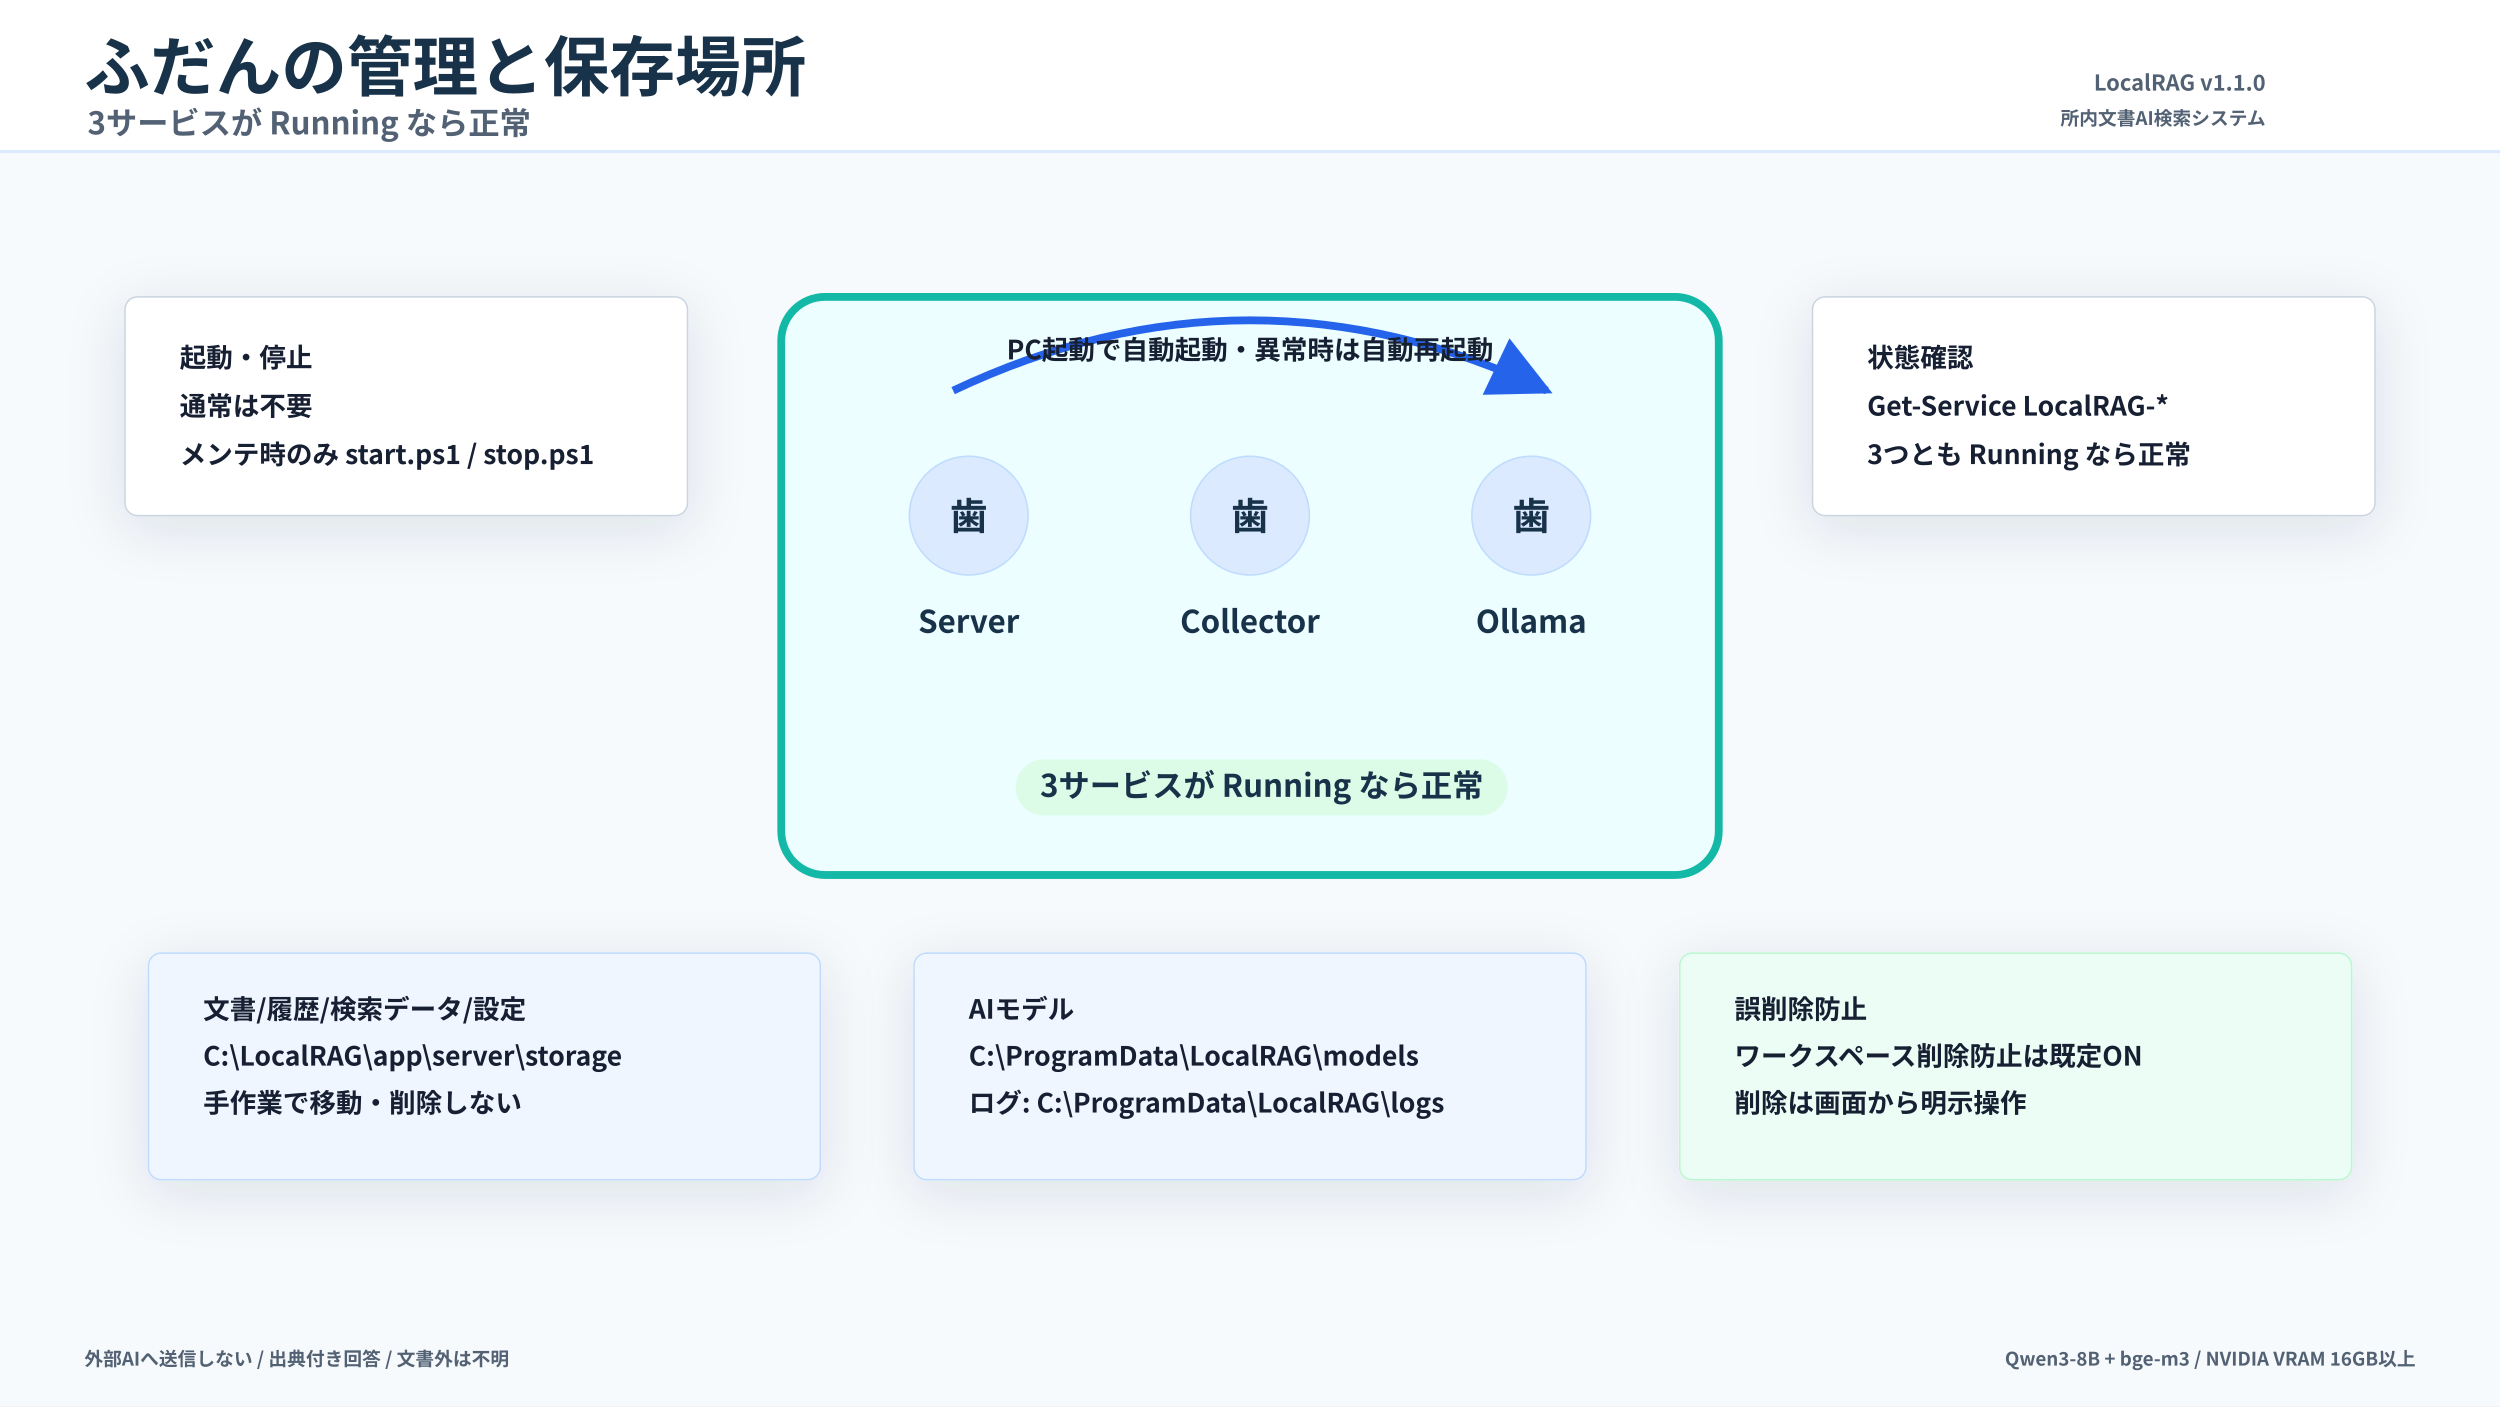
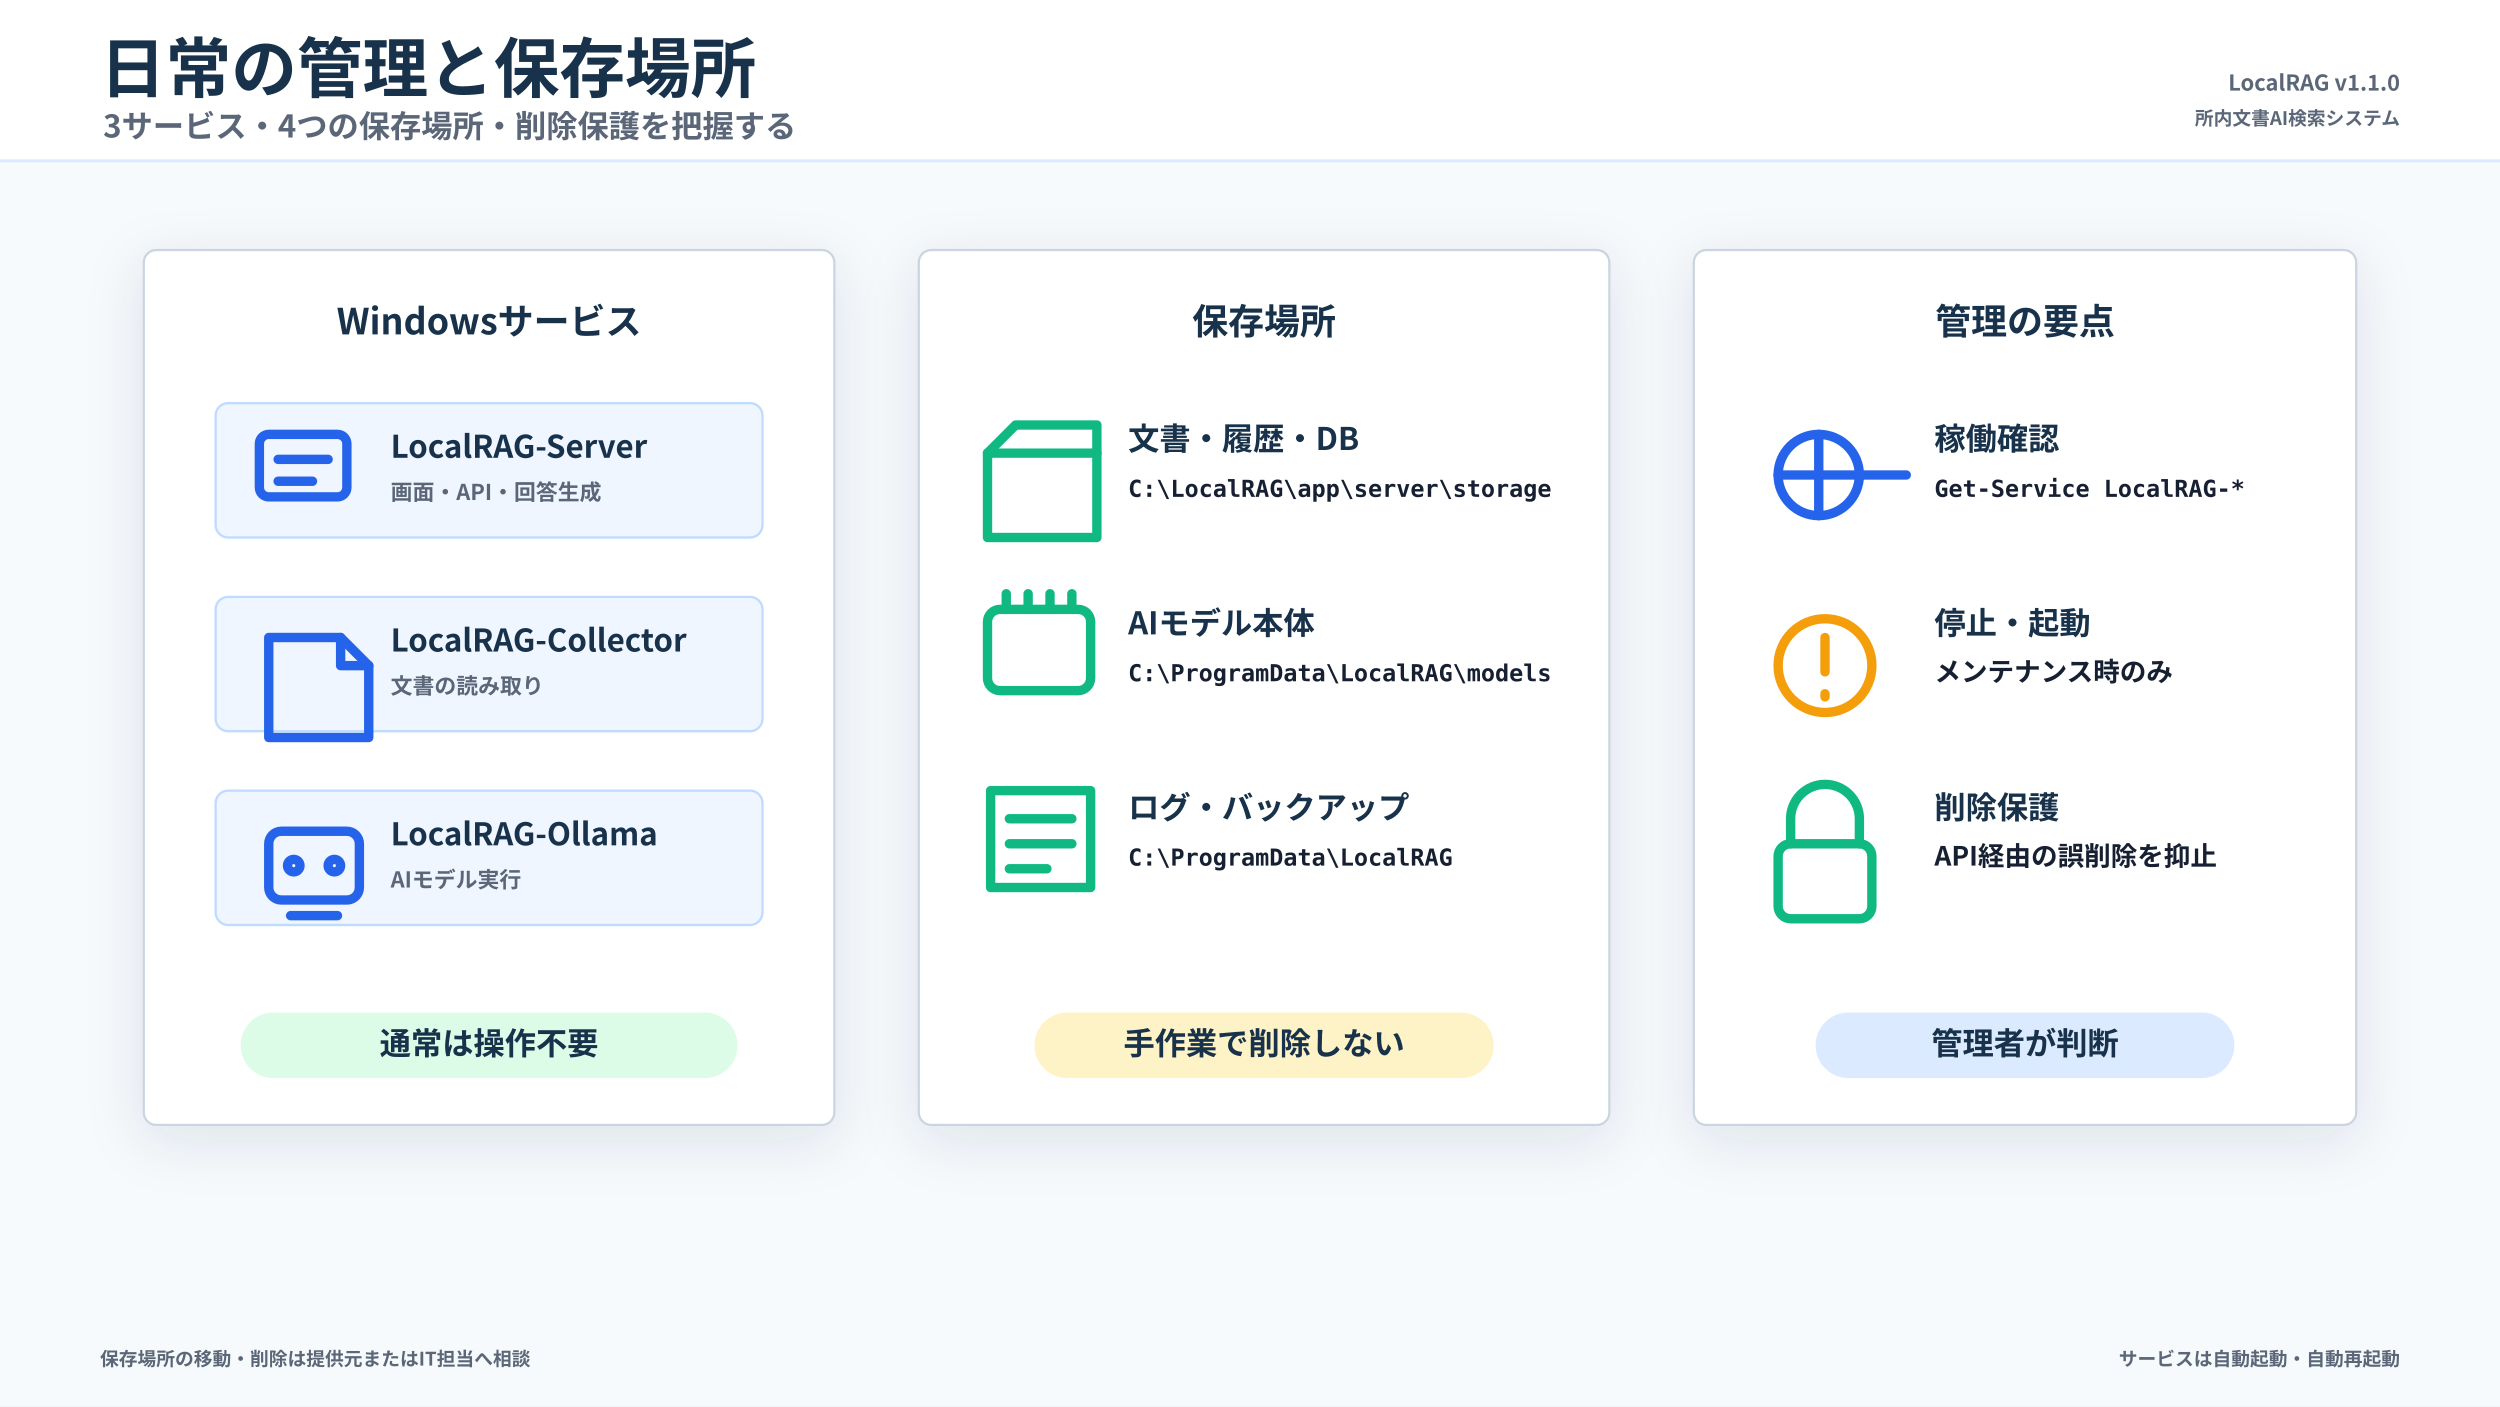
- <svg xmlns="http://www.w3.org/2000/svg" width="1600" height="900" viewBox="0 0 1600 900" role="img" aria-label="ふだんの管理と保存場所">
+ <svg xmlns="http://www.w3.org/2000/svg" width="1600" height="900" viewBox="0 0 1600 900" role="img" aria-label="日常の管理と保存場所">
  <defs>
    <style>
      .jp { font-family: 'Yu Gothic UI','Yu Gothic','Meiryo','Noto Sans CJK JP',sans-serif; }
      .mono { font-family: 'Cascadia Mono','Consolas','Yu Gothic UI',monospace; }
-       .title { font-size:42px;font-weight:800;fill:#18324a; }
-       .subtitle { font-size:20px;font-weight:650;fill:#526173; }
-       .h2 { font-size:24px;font-weight:800;fill:#18324a; }
-       .h3 { font-size:20px;font-weight:800;fill:#18324a; }
+       .title { font-size:42px;font-weight:800;fill:#17324a; }
+       .subtitle { font-size:20px;font-weight:650;fill:#5b6778; }
+       .h2 { font-size:23px;font-weight:800;fill:#17324a; }
+       .h3 { font-size:20px;font-weight:800;fill:#17324a; }
      .body { font-size:17px;font-weight:650;fill:#172033; }
-       .small { font-size:14px;font-weight:650;fill:#526173; }
-       .tiny { font-size:12px;font-weight:650;fill:#526173; }
-       .monoText { font-size:16px;font-weight:700;fill:#172033; }
+       .small { font-size:14px;font-weight:650;fill:#5b6778; }
+       .tiny { font-size:12px;font-weight:650;fill:#5b6778; }
+       .monoText { font-size:15px;font-weight:700;fill:#172033; }
      .white { fill:#fff; }
-       .shadow { filter: drop-shadow(0 8px 18px rgba(24,50,74,.12)); }
+       .card { fill:#fff;stroke:#cbd5e1;stroke-width:1.5;rx:8; }
+       .softBlue { fill:#eff6ff;stroke:#bfdbfe;stroke-width:1.5;rx:8; }
+       .softGreen { fill:#ecfdf5;stroke:#bbf7d0;stroke-width:1.5;rx:8; }
+       .softAmber { fill:#fffbeb;stroke:#fde68a;stroke-width:1.5;rx:8; }
+       .softRed { fill:#fff1f2;stroke:#fecdd3;stroke-width:1.5;rx:8; }
+       .shadow { filter: drop-shadow(0 9px 18px rgba(23,50,74,.11)); }
+       .icon { fill:none;stroke:#2563eb;stroke-width:6;stroke-linecap:round;stroke-linejoin:round; }
+       .iconG { fill:none;stroke:#10b981;stroke-width:6;stroke-linecap:round;stroke-linejoin:round; }
+       .iconA { fill:none;stroke:#f59e0b;stroke-width:6;stroke-linecap:round;stroke-linejoin:round; }
+       .iconR { fill:none;stroke:#dc2626;stroke-width:6;stroke-linecap:round;stroke-linejoin:round; }
+       .chipBlue { fill:#dbeafe; }
+       .chipGreen { fill:#dcfce7; }
+       .chipAmber { fill:#fef3c7; }
+       .chipRed { fill:#fee2e2; }
    </style>
    <marker id="arrow" viewBox="0 0 10 10" refX="9" refY="5" markerWidth="8" markerHeight="8" orient="auto">
      <path d="M0 0L10 5L0 10z" fill="#2563eb" />
    </marker>
    <marker id="arrowG" viewBox="0 0 10 10" refX="9" refY="5" markerWidth="8" markerHeight="8" orient="auto">
      <path d="M0 0L10 5L0 10z" fill="#10b981" />
    </marker>
  </defs>
  <rect width="1600" height="900" fill="#f7fafc" />
-   <rect width="1600" height="98" fill="#fff" />
-   <rect y="96" width="1600" height="2" fill="#dbeafe" />
-   <text class="jp title" x="54" y="58">ふだんの管理と保存場所</text>
-   <text class="jp subtitle" x="56" y="86">3サービスが Running なら正常</text>
-   <text class="jp small" x="1450" y="58" text-anchor="end">LocalRAG v1.1.0</text>
-   <text class="jp tiny" x="1450" y="80" text-anchor="end">所内文書AI検索システム</text>
-   <rect x="500" y="190" width="600" height="370" rx="28" fill="#ecfeff" stroke="#14b8a6" stroke-width="5" />
-   <circle cx="620" cy="330" r="38" fill="#dbeafe" stroke="#bfdbfe" />
-   <text class="jp h2" x="620" y="339" text-anchor="middle">歯</text>
-   <text class="jp h3" x="620" y="405" text-anchor="middle">Server</text>
-   <circle cx="800" cy="330" r="38" fill="#dbeafe" stroke="#bfdbfe" />
-   <text class="jp h2" x="800" y="339" text-anchor="middle">歯</text>
-   <text class="jp h3" x="800" y="405" text-anchor="middle">Collector</text>
-   <circle cx="980" cy="330" r="38" fill="#dbeafe" stroke="#bfdbfe" />
-   <text class="jp h2" x="980" y="339" text-anchor="middle">歯</text>
-   <text class="jp h3" x="980" y="405" text-anchor="middle">Ollama</text>
-   <path d="M610 250 Q800 160 990 250" fill="none" stroke="#2563eb" stroke-width="5" marker-end="url(#arrow)" />
-   <text class="jp body" x="800" y="230" text-anchor="middle">PC起動で自動起動・異常時は自動再起動</text>
-   <rect class="shadow" x="80" y="190" width="360" height="140" rx="8" fill="#fff" stroke="#cbd5e1" />
-   <text class="jp body" x="115" y="235" text-anchor="start">起動・停止</text>
-   <text class="jp body" x="115" y="266" text-anchor="start">通常は不要</text>
-   <text class="jp body" x="115" y="297" text-anchor="start">メンテ時のみ start.ps1 / stop.ps1</text>
-   <rect class="shadow" x="1160" y="190" width="360" height="140" rx="8" fill="#fff" stroke="#cbd5e1" />
-   <text class="jp body" x="1195" y="235" text-anchor="start">状態確認</text>
-   <text class="jp body" x="1195" y="266" text-anchor="start">Get-Service LocalRAG-*</text>
-   <text class="jp body" x="1195" y="297" text-anchor="start">3つとも Running なら正常</text>
-   <rect class="shadow" x="95" y="610" width="430" height="145" rx="8" fill="#eff6ff" stroke="#bfdbfe" />
-   <text class="jp body" x="130" y="652" text-anchor="start">文書/履歴/検索データ/設定</text>
-   <text class="jp body" x="130" y="682" text-anchor="start">C:\LocalRAG\app\server\storage</text>
-   <text class="jp body" x="130" y="712" text-anchor="start">手作業で移動・削除しない</text>
-   <rect class="shadow" x="585" y="610" width="430" height="145" rx="8" fill="#eff6ff" stroke="#bfdbfe" />
-   <text class="jp body" x="620" y="652" text-anchor="start">AIモデル</text>
-   <text class="jp body" x="620" y="682" text-anchor="start">C:\ProgramData\LocalRAG\models</text>
-   <text class="jp body" x="620" y="712" text-anchor="start">ログ: C:\ProgramData\LocalRAG\logs</text>
-   <rect class="shadow" x="1075" y="610" width="430" height="145" rx="8" fill="#ecfdf5" stroke="#bbf7d0" />
-   <text class="jp body" x="1110" y="652" text-anchor="start">誤削除防止</text>
-   <text class="jp body" x="1110" y="682" text-anchor="start">ワークスペース削除防止は既定ON</text>
-   <text class="jp body" x="1110" y="712" text-anchor="start">削除は画面から明示操作</text>
-   <rect x="650" y="486" width="315" height="36" rx="18" fill="#dcfce7" />
-   <text class="jp h3" x="807.5" y="510" text-anchor="middle" fill="#10b981">3サービスが Running なら正常</text>
-   <text class="jp tiny" x="54" y="874">外部AIへ送信しない / 出典付き回答 / 文書外は不明</text>
-   <text class="jp tiny" x="1546" y="874" text-anchor="end">Qwen3-8B + bge-m3 / NVIDIA VRAM 16GB以上</text>
+   <rect width="1600" height="104" fill="#fff" />
+   <rect y="102" width="1600" height="2" fill="#dbeafe" />
+   <text class="jp title" x="64" y="59">日常の管理と保存場所</text>
+   <text class="jp subtitle" x="66" y="88">3サービス・4つの保存場所・削除保護を把握する</text>
+   <text class="jp small" x="1536" y="58" text-anchor="end">LocalRAG v1.1.0</text>
+   <text class="jp tiny" x="1536" y="80" text-anchor="end">所内文書AI検索システム</text>
+   <rect class="shadow card" x="92" y="160" width="442" height="560" />
+   <text class="jp h2" x="313" y="214" text-anchor="middle">Windowsサービス</text>
+   <g transform="translate(138 258)">
+     <rect class="softBlue" width="350" height="86" />
+     <g class="icon" transform="translate(28 20)">
+       <rect x="0" y="0" width="56" height="40" rx="6" />
+       <path d="M12 16h32M12 30h22" />
+     </g>
+     <text class="jp h3" x="112" y="35">LocalRAG-Server</text>
+     <text class="jp small" x="112" y="62">画面・API・回答生成</text>
+   </g>
+   <g transform="translate(138 382)">
+     <rect class="softBlue" width="350" height="86" />
+     <g class="icon" transform="translate(28 18)">
+       <path d="M6 8h46l18 18v46H6z" />
+       <path d="M52 8v18h18" />
+     </g>
+     <text class="jp h3" x="112" y="35">LocalRAG-Collector</text>
+     <text class="jp small" x="112" y="62">文書の読み取り</text>
+   </g>
+   <g transform="translate(138 506)">
+     <rect class="softBlue" width="350" height="86" />
+     <g class="icon" transform="translate(28 18)">
+       <rect x="6" y="8" width="58" height="44" rx="8" />
+       <circle cx="22" cy="30" r="4" />
+       <circle cx="48" cy="30" r="4" />
+       <path d="M20 62h30" />
+     </g>
+     <text class="jp h3" x="112" y="35">LocalRAG-Ollama</text>
+     <text class="jp small" x="112" y="62">AIモデル実行</text>
+   </g>
+   <rect x="154" y="648" width="318" height="42" rx="21" class="chipGreen" />
+   <text class="jp h3" x="313" y="675" text-anchor="middle" fill="#047857">通常は操作不要</text>
+   <rect class="shadow card" x="588" y="160" width="442" height="560" />
+   <text class="jp h2" x="809" y="214" text-anchor="middle">保存場所</text>
+   <g class="iconG" transform="translate(626 262)">
+     <path d="M6 28h70v54H6z" />
+     <path d="M6 28l18-18h52v18" />
+   </g>
+   <text class="jp h3" x="722" y="288">文書・履歴・DB</text>
+   <text class="mono monoText" x="722" y="318">C:\LocalRAG\app\server\storage</text>
+   <g class="iconG" transform="translate(626 380)">
+     <rect x="6" y="10" width="66" height="52" rx="8" />
+     <path d="M18 0v10M32 0v10M46 0v10M60 0v10" />
+   </g>
+   <text class="jp h3" x="722" y="406">AIモデル本体</text>
+   <text class="mono monoText" x="722" y="436">C:\ProgramData\LocalRAG\models</text>
+   <g class="iconG" transform="translate(626 498)">
+     <path d="M8 8h64v62H8z" />
+     <path d="M20 26h40M20 42h40M20 58h24" />
+   </g>
+   <text class="jp h3" x="722" y="524">ログ・バックアップ</text>
+   <text class="mono monoText" x="722" y="554">C:\ProgramData\LocalRAG</text>
+   <rect x="662" y="648" width="294" height="42" rx="21" class="chipAmber" />
+   <text class="jp h3" x="809" y="675" text-anchor="middle" fill="#b45309">手作業で削除しない</text>
+   <rect class="shadow card" x="1084" y="160" width="424" height="560" />
+   <text class="jp h2" x="1296" y="214" text-anchor="middle">管理の要点</text>
+   <g class="icon" transform="translate(1130 270)">
+     <path d="M8 34h82" />
+     <path d="M34 8v52" />
+     <circle cx="34" cy="34" r="26" />
+   </g>
+   <text class="jp h3" x="1238" y="288">稼働確認</text>
+   <text class="mono monoText" x="1238" y="318">Get-Service LocalRAG-*</text>
+   <g class="iconA" transform="translate(1130 388)">
+     <circle cx="38" cy="38" r="30" />
+     <path d="M38 20v22M38 56v2" />
+   </g>
+   <text class="jp h3" x="1238" y="406">停止・起動</text>
+   <text class="jp body" x="1238" y="436">メンテナンス時のみ</text>
+   <g class="iconG" transform="translate(1130 506)">
+     <path d="M16 34V18a22 22 0 0 1 44 0v16" />
+     <rect x="8" y="34" width="60" height="48" rx="8" />
+   </g>
+   <text class="jp h3" x="1238" y="524">削除保護</text>
+   <text class="jp body" x="1238" y="554">API経由の誤削除を抑止</text>
+   <rect x="1162" y="648" width="268" height="42" rx="21" class="chipBlue" />
+   <text class="jp h3" x="1296" y="675" text-anchor="middle" fill="#1d4ed8">管理者が判断</text>
+   <text class="jp tiny" x="64" y="874">保存場所の移動・削除は提供元またはIT担当へ相談</text>
+   <text class="jp tiny" x="1536" y="874" text-anchor="end">サービスは自動起動・自動再起動</text>
</svg>
